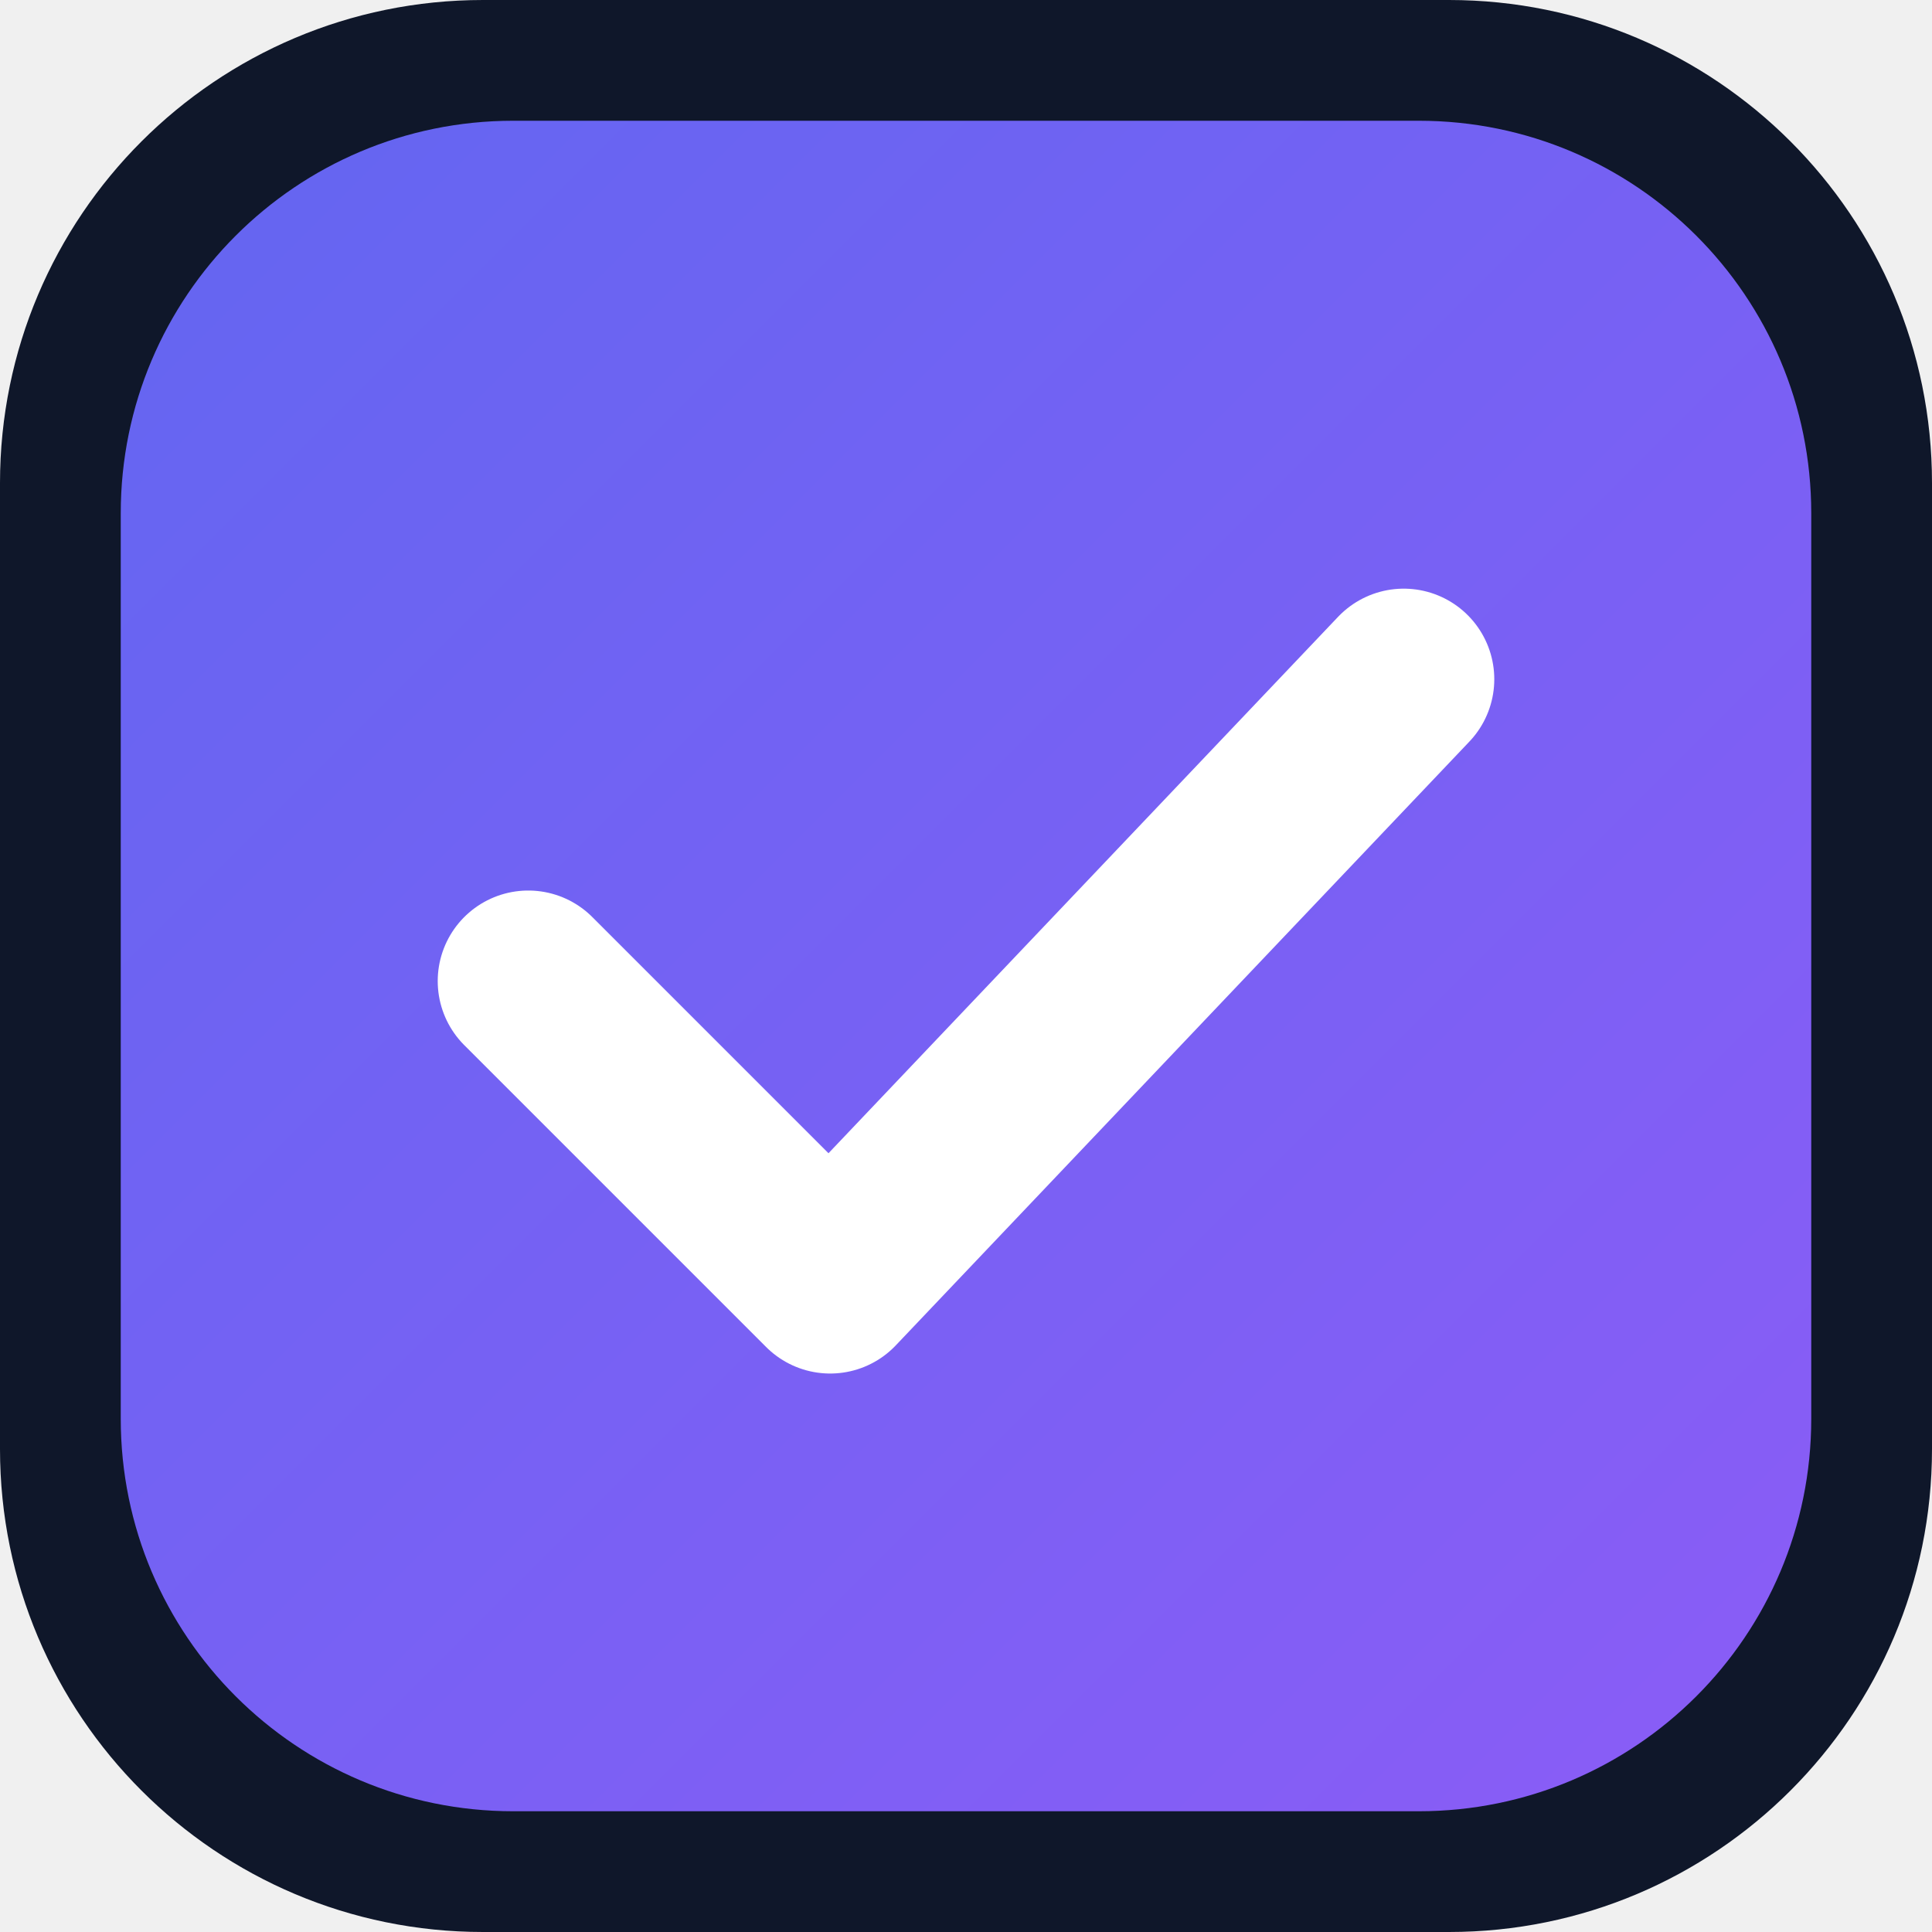
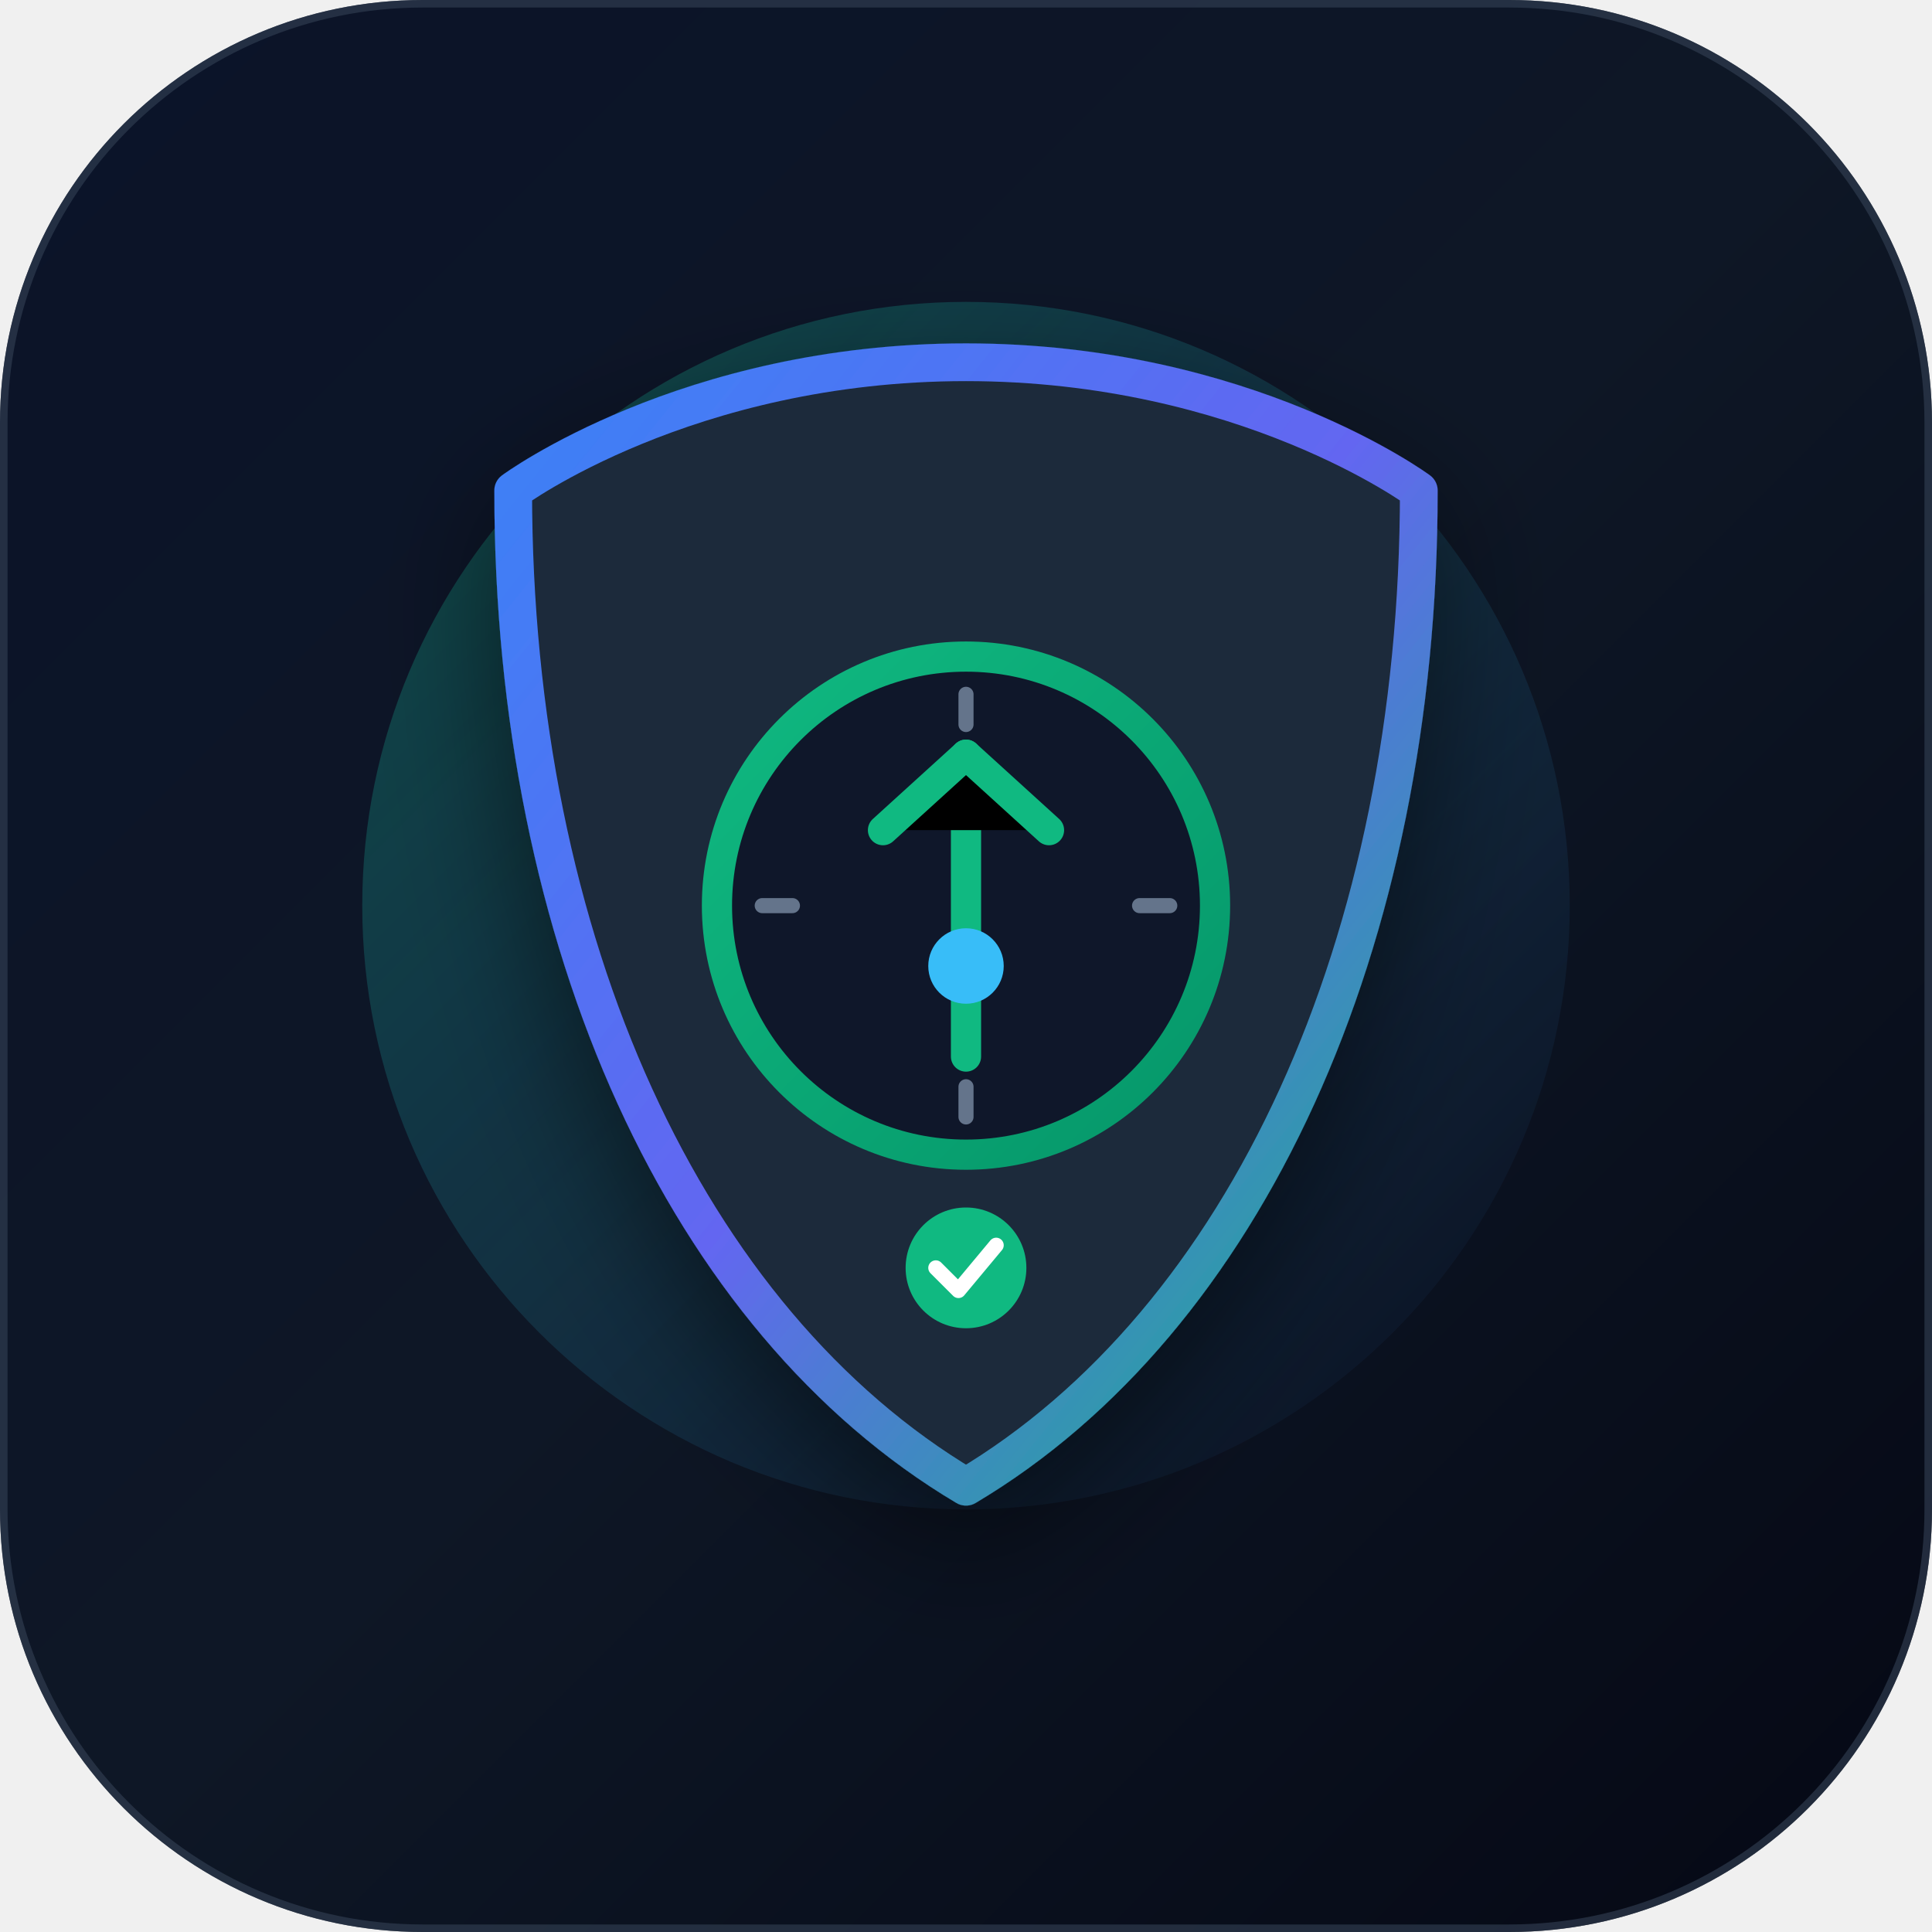
- <svg xmlns="http://www.w3.org/2000/svg" viewBox="0 0 512 512" width="512" height="512">
+ <svg xmlns="http://www.w3.org/2000/svg" viewBox="0 0 512 512" width="100%" height="100%">
  <defs>
-     <linearGradient id="grad" x1="0%" y1="0%" x2="100%" y2="100%">
-       <stop offset="0%" stop-color="#6366f1" />
-       <stop offset="100%" stop-color="#8b5cf6" />
+     <linearGradient id="bgGrad" x1="0%" y1="0%" x2="100%" y2="100%">
+       <stop offset="0%" stop-color="#0b1329" />
+       <stop offset="50%" stop-color="#0e1726" />
+       <stop offset="100%" stop-color="#050814" />
    </linearGradient>
+     <linearGradient id="emeraldGrad" x1="0%" y1="0%" x2="100%" y2="100%">
+       <stop offset="0%" stop-color="#10b981" />
+       <stop offset="100%" stop-color="#059669" />
+     </linearGradient>
+     <linearGradient id="shieldGrad" x1="0%" y1="0%" x2="100%" y2="100%">
+       <stop offset="0%" stop-color="#3b82f6" />
+       <stop offset="50%" stop-color="#6366f1" />
+       <stop offset="100%" stop-color="#10b981" />
+     </linearGradient>
+     <linearGradient id="glowGrad" x1="0%" y1="0%" x2="100%" y2="100%">
+       <stop offset="0%" stop-color="#10b981" stop-opacity="0.35" />
+       <stop offset="100%" stop-color="#3b82f6" stop-opacity="0" />
+     </linearGradient>
+     <filter id="shadow" x="-20%" y="-20%" width="140%" height="140%">
+       <feDropShadow dx="0" dy="12" stdDeviation="16" flood-color="#000" flood-opacity="0.5" />
+     </filter>
  </defs>
-   <rect width="512" height="512" rx="128" fill="#0f172a" />
-   <rect x="32" y="32" width="448" height="448" rx="104" fill="url(#grad)" />
-   <polyline points="140,260 220,340 372,180" fill="none" stroke="#ffffff" stroke-width="48" stroke-linecap="round" stroke-linejoin="round" />
+   <rect width="512" height="512" rx="112" fill="url(#bgGrad)" />
+   <rect width="510" height="510" x="1" y="1" rx="111" fill="none" stroke="#334155" stroke-width="2" opacity="0.6" />
+   <circle cx="256" cy="240" r="160" fill="url(#glowGrad)" />
+   <path d="M 256 96 C 330 96 376 130 376 130 C 376 250 330 350 256 394 C 182 350 136 250 136 130 C 136 130 182 96 256 96 Z" fill="#1e293b" stroke="url(#shieldGrad)" stroke-width="10" stroke-linejoin="round" filter="url(#shadow)" />
+   <circle cx="256" cy="240" r="66" fill="#0f172a" stroke="url(#emeraldGrad)" stroke-width="8" />
+   <path d="M 256 200 L 256 280" stroke="#10b981" stroke-width="8" stroke-linecap="round" />
+   <path d="M 234 220 L 256 200 L 278 220" stroke="#10b981" stroke-width="8" stroke-linecap="round" stroke-linejoin="round" />
+   <circle cx="256" cy="256" r="10" fill="#38bdf8" />
+   <line x1="256" y1="184" x2="256" y2="192" stroke="#64748b" stroke-width="4" stroke-linecap="round" />
+   <line x1="256" y1="288" x2="256" y2="296" stroke="#64748b" stroke-width="4" stroke-linecap="round" />
+   <line x1="202" y1="240" x2="210" y2="240" stroke="#64748b" stroke-width="4" stroke-linecap="round" />
+   <line x1="302" y1="240" x2="310" y2="240" stroke="#64748b" stroke-width="4" stroke-linecap="round" />
+   <circle cx="256" cy="336" r="16" fill="#10b981" />
+   <polyline points="248 336 254 342 264 330" fill="none" stroke="#ffffff" stroke-width="4" stroke-linecap="round" stroke-linejoin="round" />
</svg>
